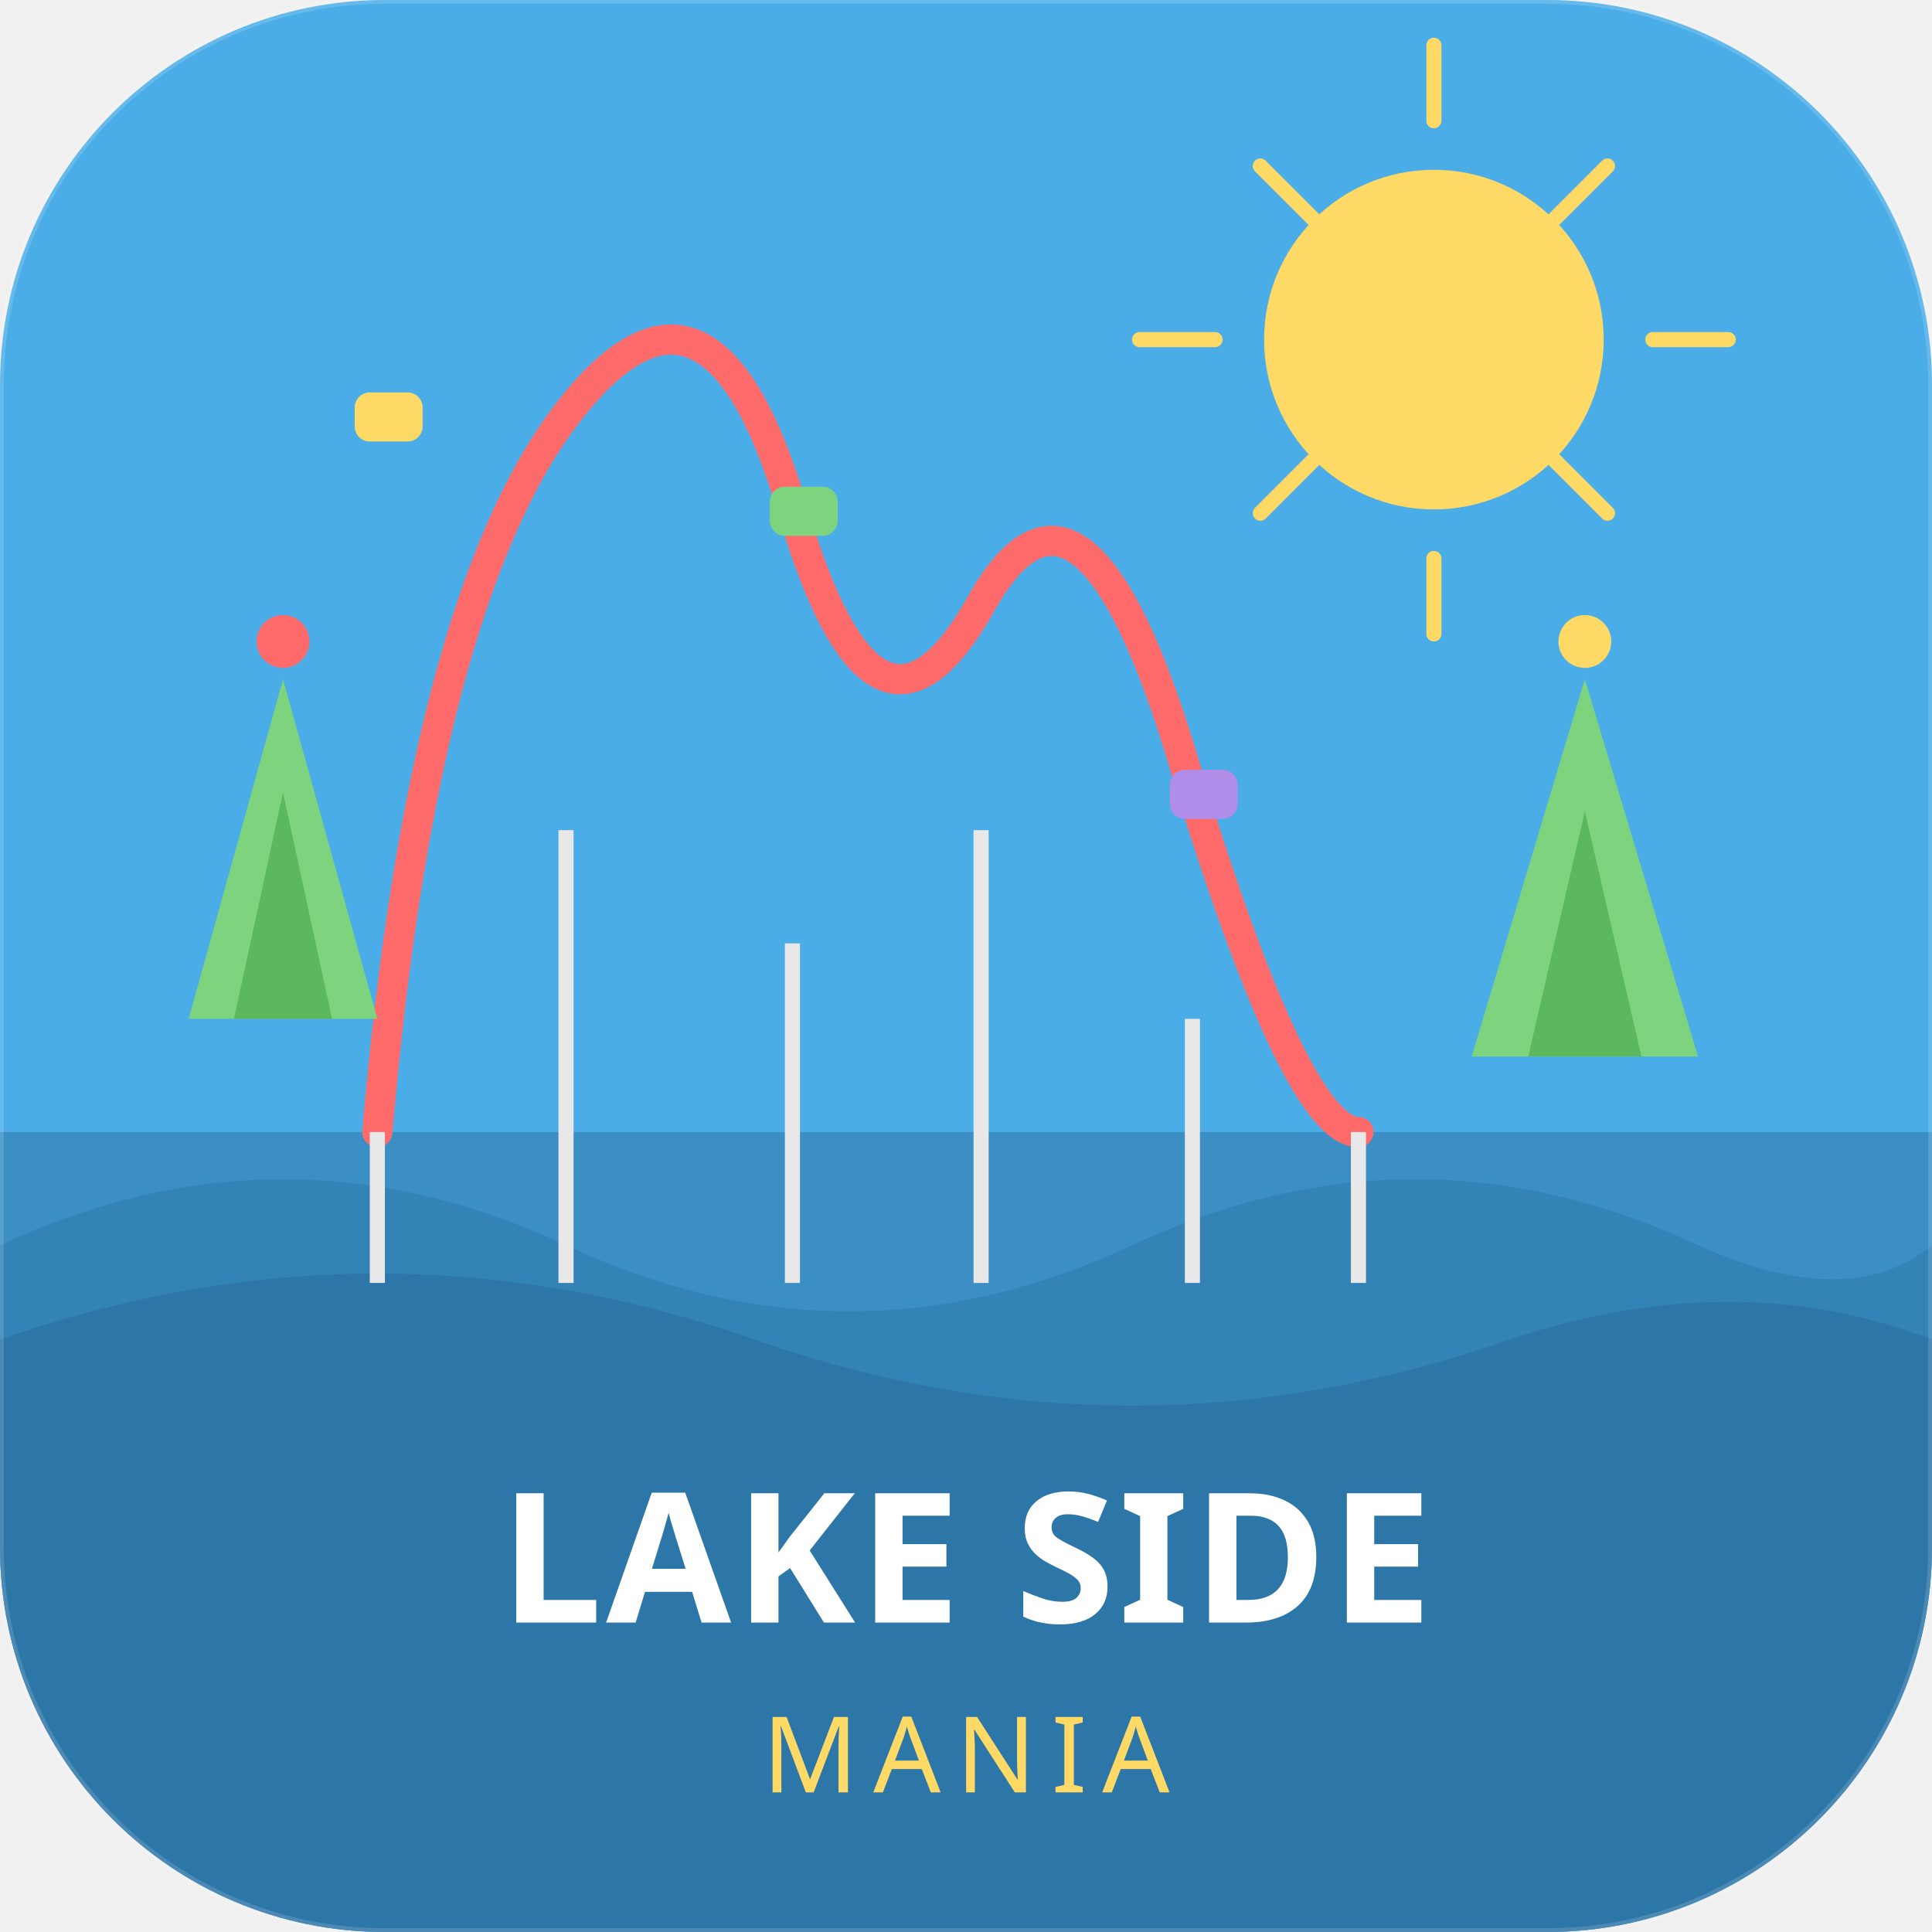
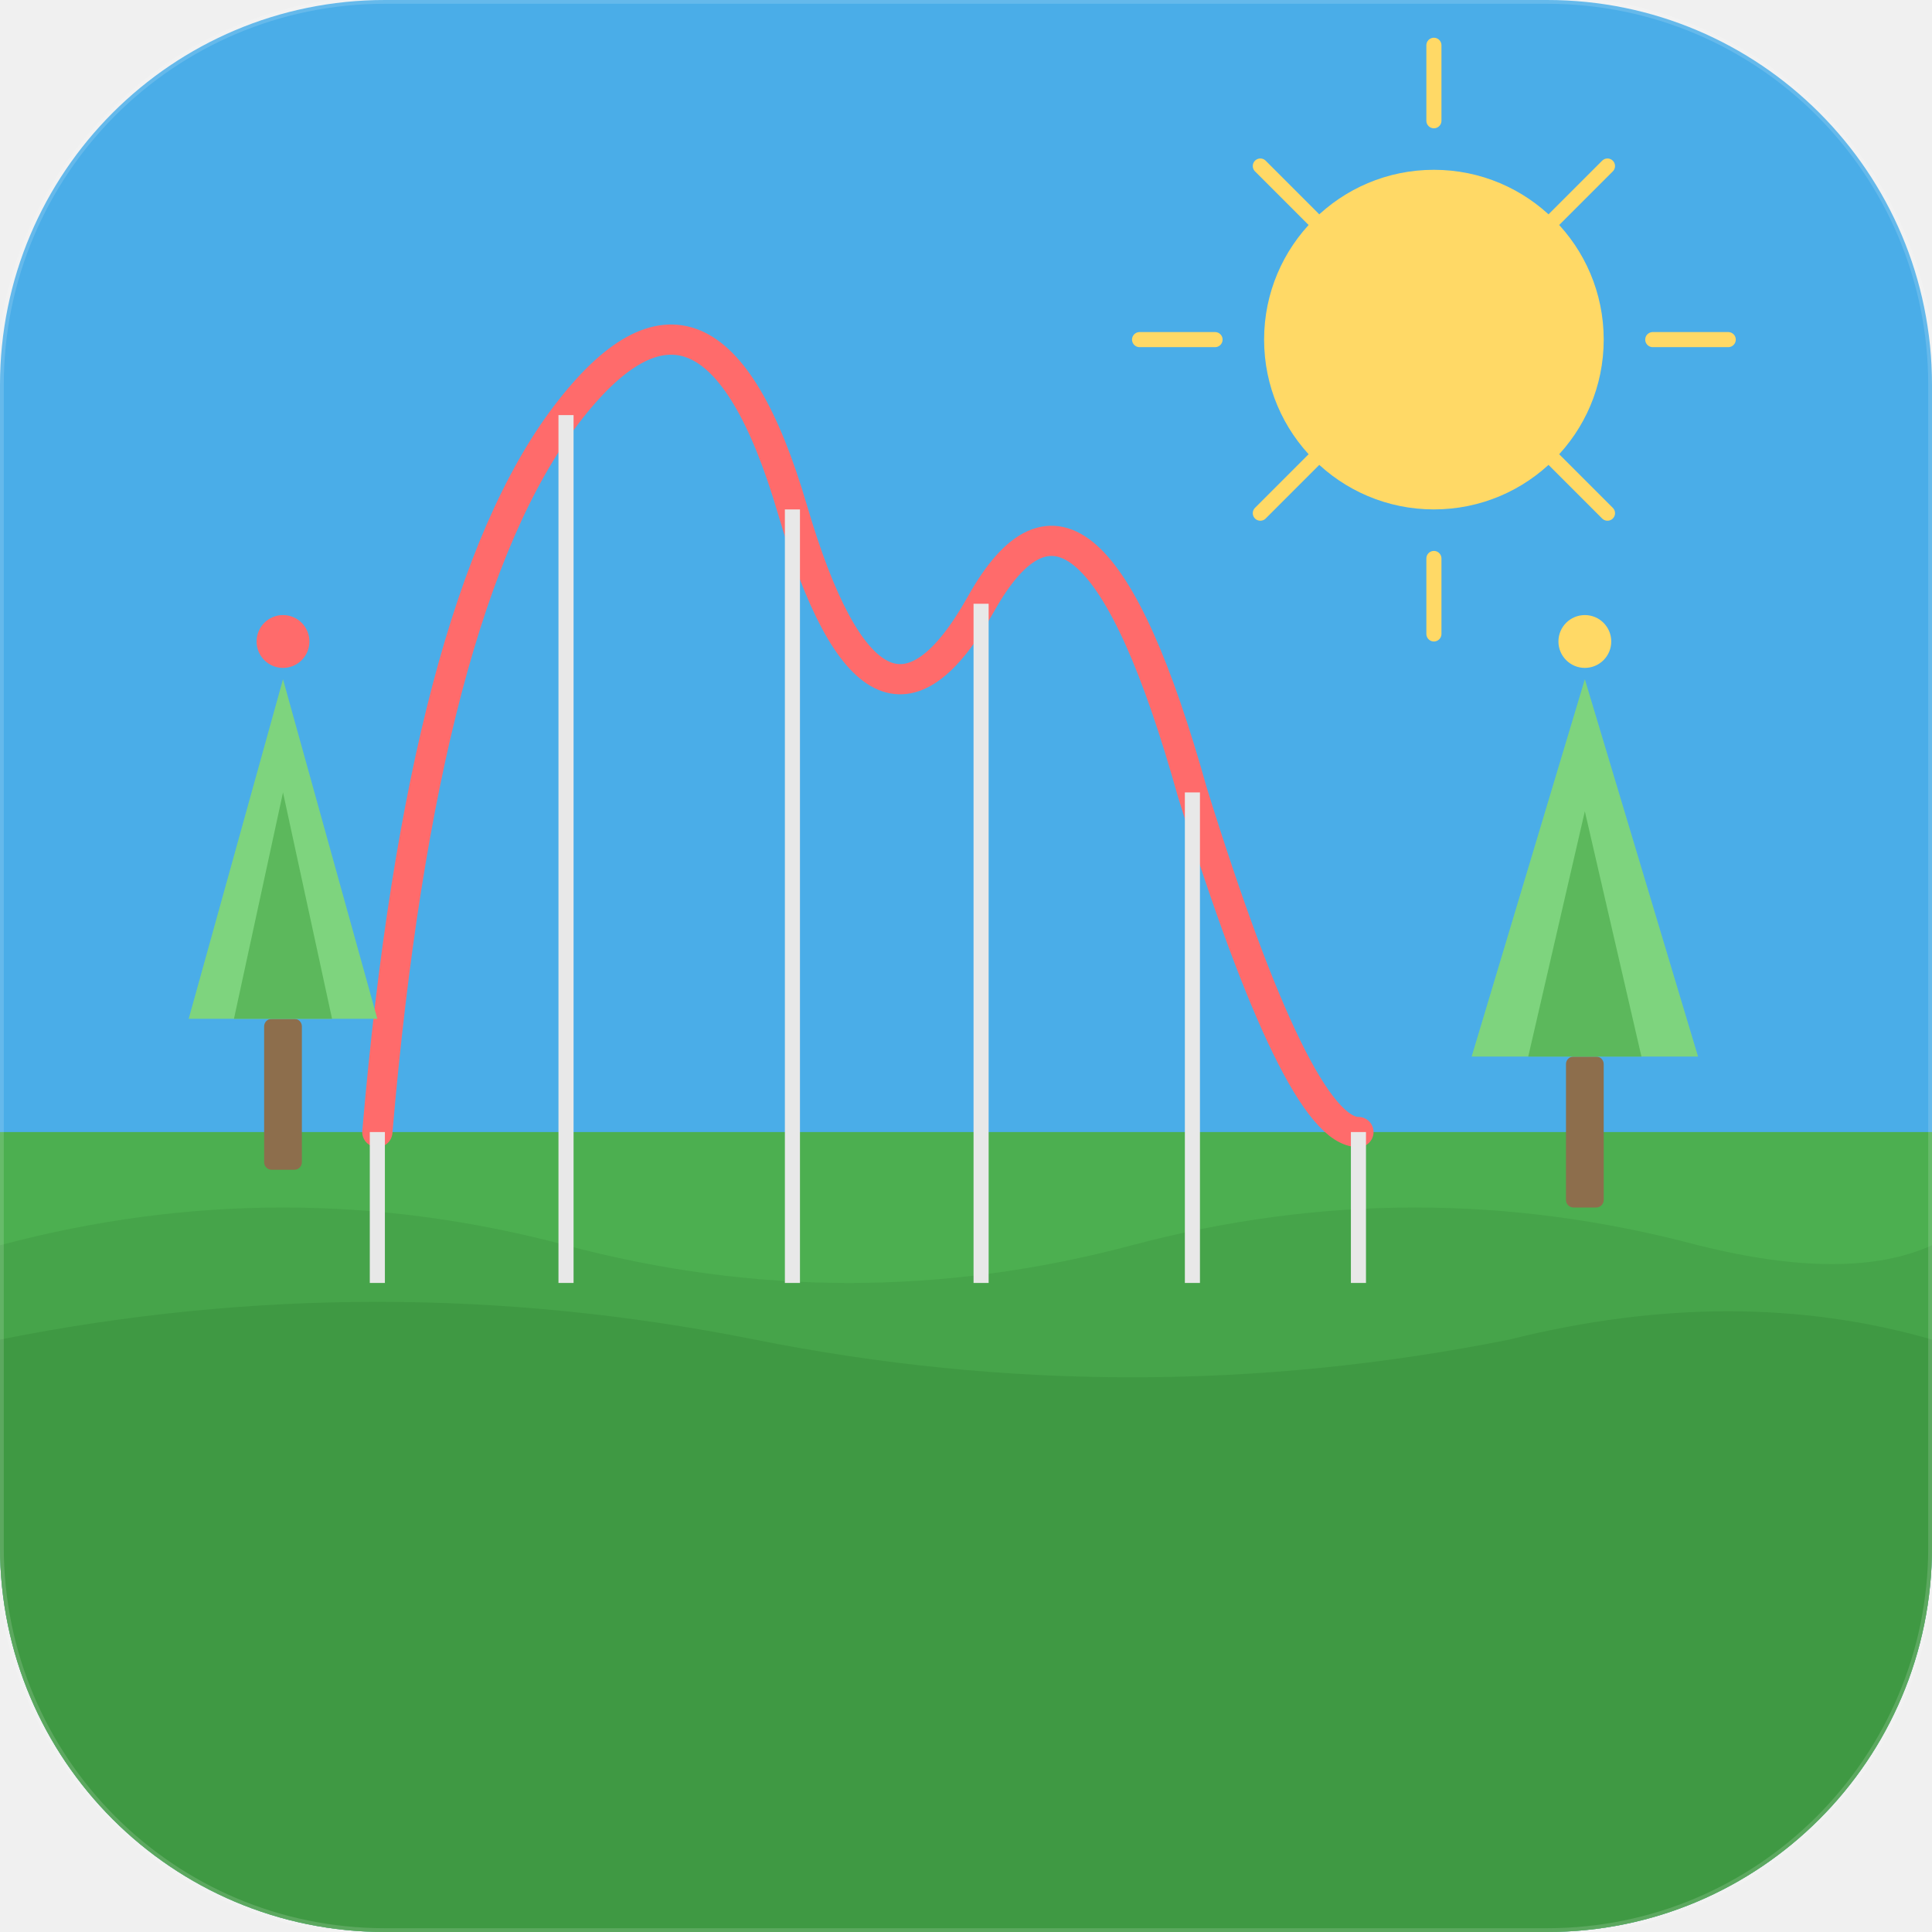
<svg xmlns="http://www.w3.org/2000/svg" width="512" height="512" viewBox="0 0 512 512">
  <defs>
    <clipPath id="icon-clip">
      <rect x="0" y="0" width="512" height="512" rx="102" />
    </clipPath>
  </defs>
  <g clip-path="url(#icon-clip)">
    <rect x="0" y="0" width="512" height="512" fill="#4AADE8" />
-     <rect x="0" y="300" width="512" height="212" fill="#3B8FC4" />
-     <path d="M0 330 Q75 295 150 330 Q225 365 300 330 Q375 295 450 330 Q490 348 512 330 L512 512 L0 512Z" fill="#2E7BAF" opacity="0.6" />
-     <path d="M0 355 Q100 320 200 355 Q300 390 400 355 Q460 335 512 355 L512 512 L0 512Z" fill="#256A9A" opacity="0.5" />
+     <rect x="0" y="300" width="512" height="212" fill="#4CAF50" />
+     <path d="M0 330 Q75 310 150 330 Q225 350 300 330 Q375 310 450 330 Q490 340 512 330 L512 512 L0 512Z" fill="#43A047" opacity="0.7" />
+     <path d="M0 355 Q100 335 200 355 Q300 375 400 355 Q460 340 512 355 L512 512 L0 512Z" fill="#388E3C" opacity="0.5" />
    <circle cx="380" cy="90" r="45" fill="#FFD966" />
    <line x1="380" y1="32" x2="380" y2="12" stroke="#FFD966" stroke-width="4" stroke-linecap="round" />
    <line x1="380" y1="148" x2="380" y2="168" stroke="#FFD966" stroke-width="4" stroke-linecap="round" />
    <line x1="322" y1="90" x2="302" y2="90" stroke="#FFD966" stroke-width="4" stroke-linecap="round" />
    <line x1="438" y1="90" x2="458" y2="90" stroke="#FFD966" stroke-width="4" stroke-linecap="round" />
    <line x1="348" y1="58" x2="334" y2="44" stroke="#FFD966" stroke-width="4" stroke-linecap="round" />
    <line x1="412" y1="122" x2="426" y2="136" stroke="#FFD966" stroke-width="4" stroke-linecap="round" />
    <line x1="412" y1="58" x2="426" y2="44" stroke="#FFD966" stroke-width="4" stroke-linecap="round" />
    <line x1="348" y1="122" x2="334" y2="136" stroke="#FFD966" stroke-width="4" stroke-linecap="round" />
    <path d="M100 300 Q112 160 150 110 Q188 60 210 135 Q232 210 260 160 Q288 110 316 210 Q344 300 360 300" fill="none" stroke="#FF6B6B" stroke-width="8" stroke-linecap="round" stroke-linejoin="round" />
    <line x1="100" y1="300" x2="100" y2="340" stroke="#E8E8E8" stroke-width="4" />
-     <line x1="150" y1="220" x2="150" y2="340" stroke="#E8E8E8" stroke-width="4" />
-     <line x1="210" y1="250" x2="210" y2="340" stroke="#E8E8E8" stroke-width="4" />
-     <line x1="260" y1="220" x2="260" y2="340" stroke="#E8E8E8" stroke-width="4" />
-     <line x1="316" y1="270" x2="316" y2="340" stroke="#E8E8E8" stroke-width="4" />
+     <line x1="150" y1="110" x2="150" y2="340" stroke="#E8E8E8" stroke-width="4" />
+     <line x1="210" y1="135" x2="210" y2="340" stroke="#E8E8E8" stroke-width="4" />
+     <line x1="260" y1="160" x2="260" y2="340" stroke="#E8E8E8" stroke-width="4" />
+     <line x1="316" y1="210" x2="316" y2="340" stroke="#E8E8E8" stroke-width="4" />
    <line x1="360" y1="300" x2="360" y2="340" stroke="#E8E8E8" stroke-width="4" />
-     <rect x="94" y="104" width="18" height="13" rx="4" fill="#FFD966" />
-     <rect x="204" y="129" width="18" height="13" rx="4" fill="#7ED47E" />
-     <rect x="310" y="204" width="18" height="13" rx="4" fill="#B08DE8" />
+     <rect x="70" y="270" width="10" height="40" rx="2" fill="#8D6E4C" />
    <path d="M50 270 L75 180 L100 270Z" fill="#7ED47E" />
    <path d="M62 270 L75 210 L88 270Z" fill="#5CB85C" />
+     <rect x="415" y="280" width="10" height="40" rx="2" fill="#8D6E4C" />
    <path d="M390 280 L420 180 L450 280Z" fill="#7ED47E" />
    <path d="M405 280 L420 215 L435 280Z" fill="#5CB85C" />
    <circle cx="75" cy="170" r="7" fill="#FF6B6B" />
    <circle cx="420" cy="170" r="7" fill="#FFD966" />
-     <text x="256" y="430" text-anchor="middle" font-family="Poppins, sans-serif" font-size="48" font-weight="700" fill="#FFFFFF" letter-spacing="1">LAKE SIDE</text>
-     <text x="256" y="475" text-anchor="middle" font-family="Poppins, sans-serif" font-size="28" font-weight="500" fill="#FFD966" letter-spacing="4">MANIA</text>
  </g>
  <rect x="0" y="0" width="512" height="512" rx="102" fill="none" stroke="rgba(255,255,255,0.15)" stroke-width="2" />
</svg>
